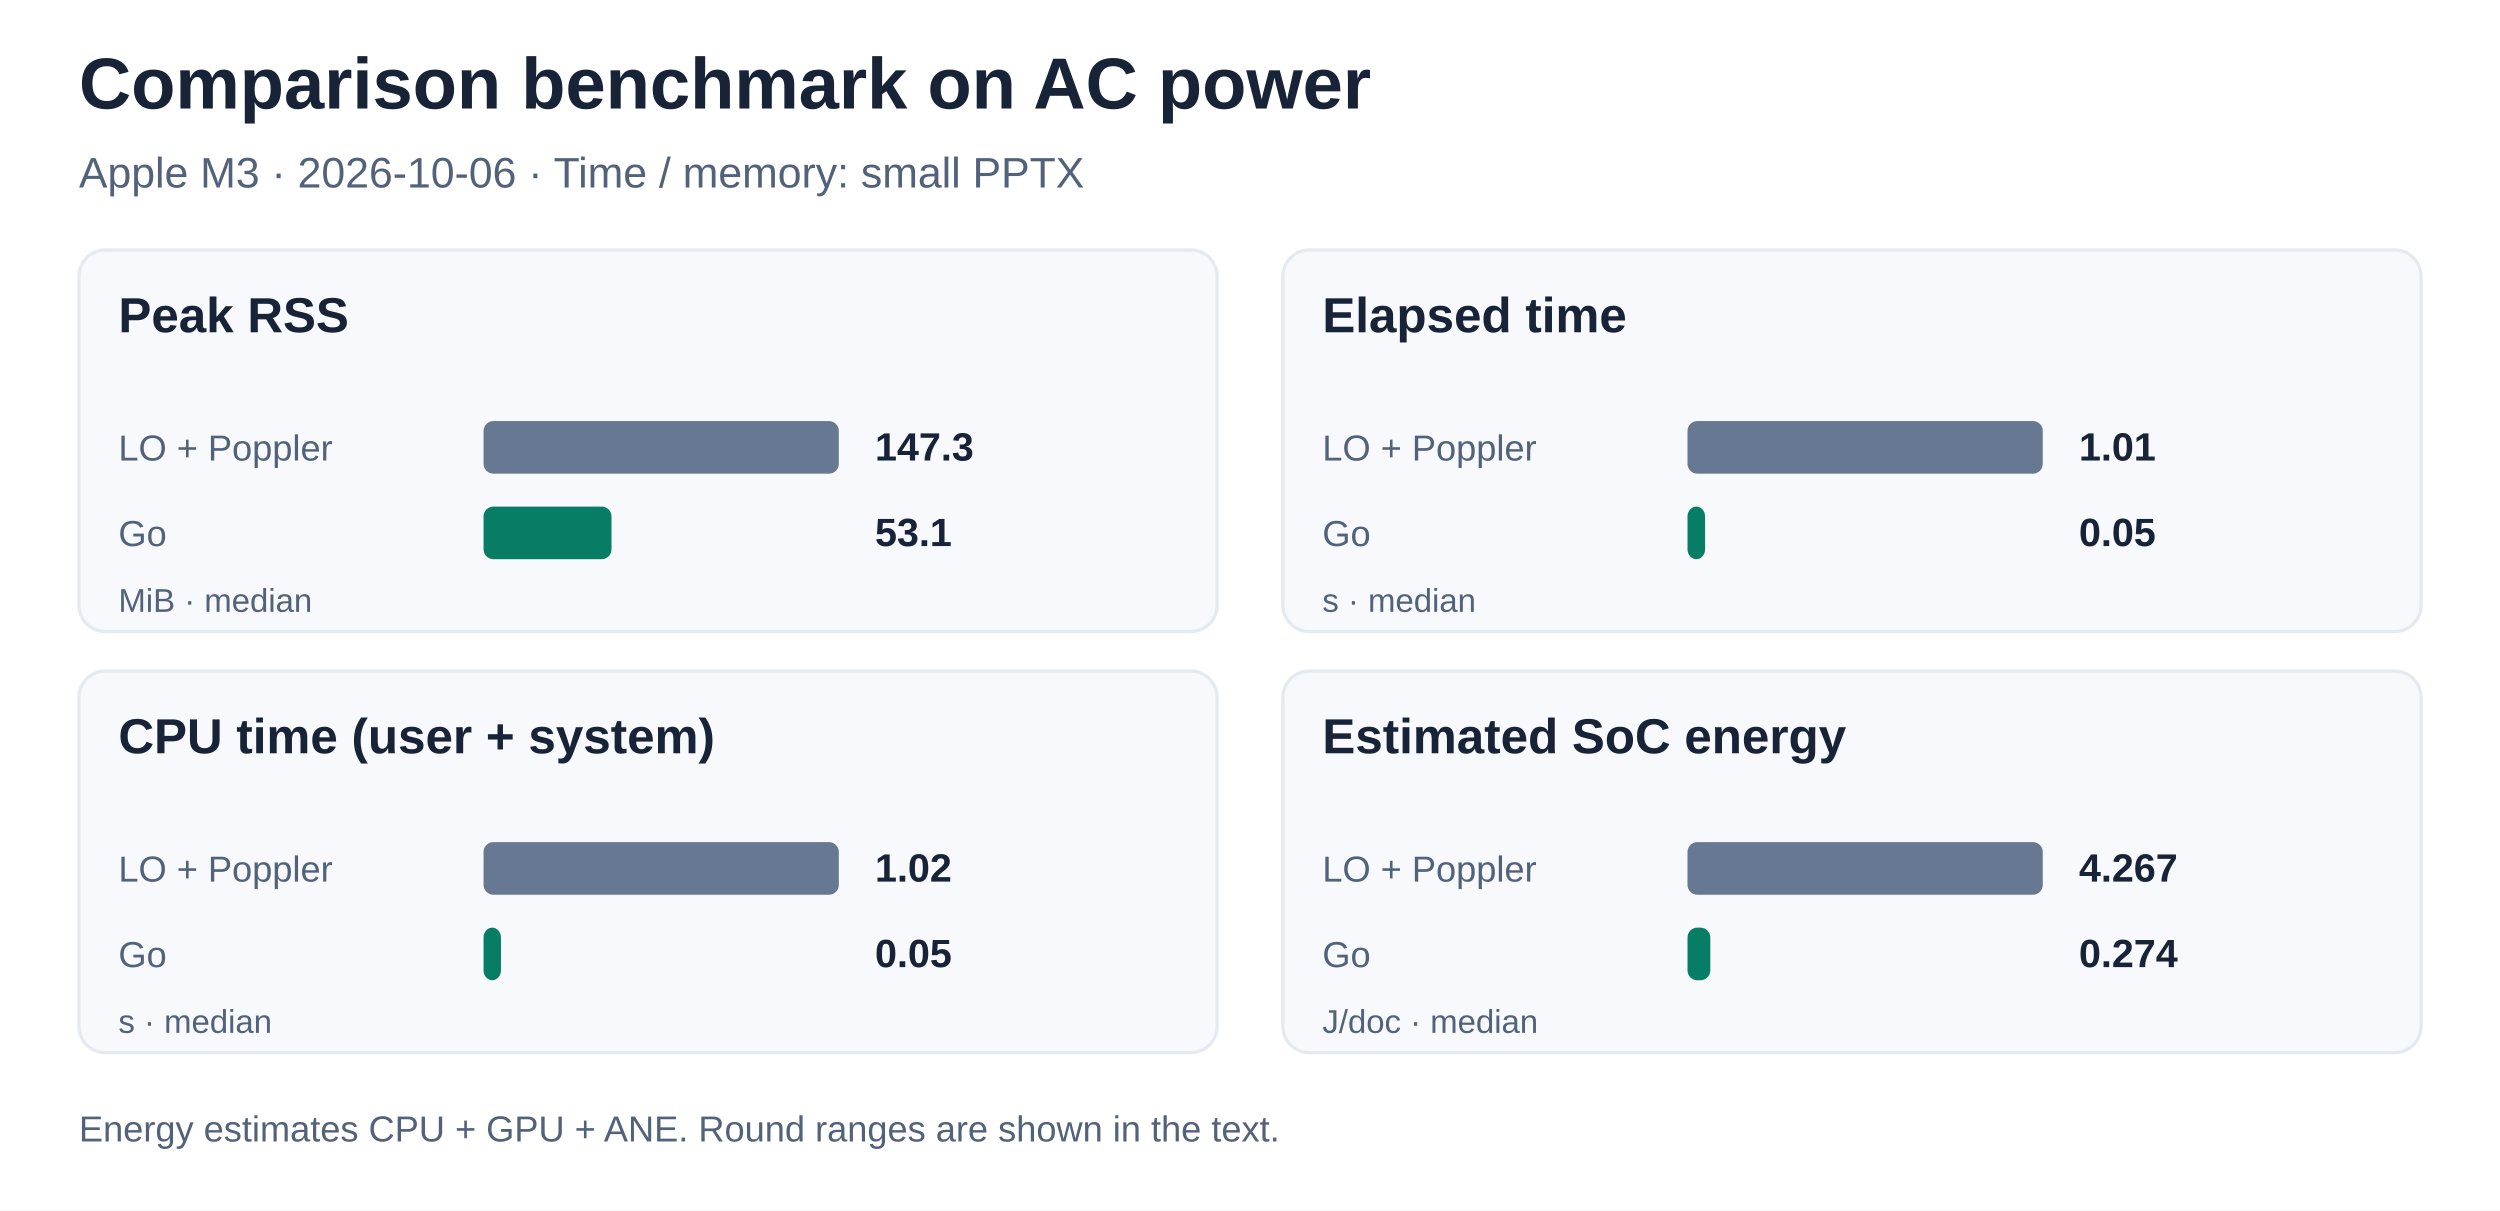
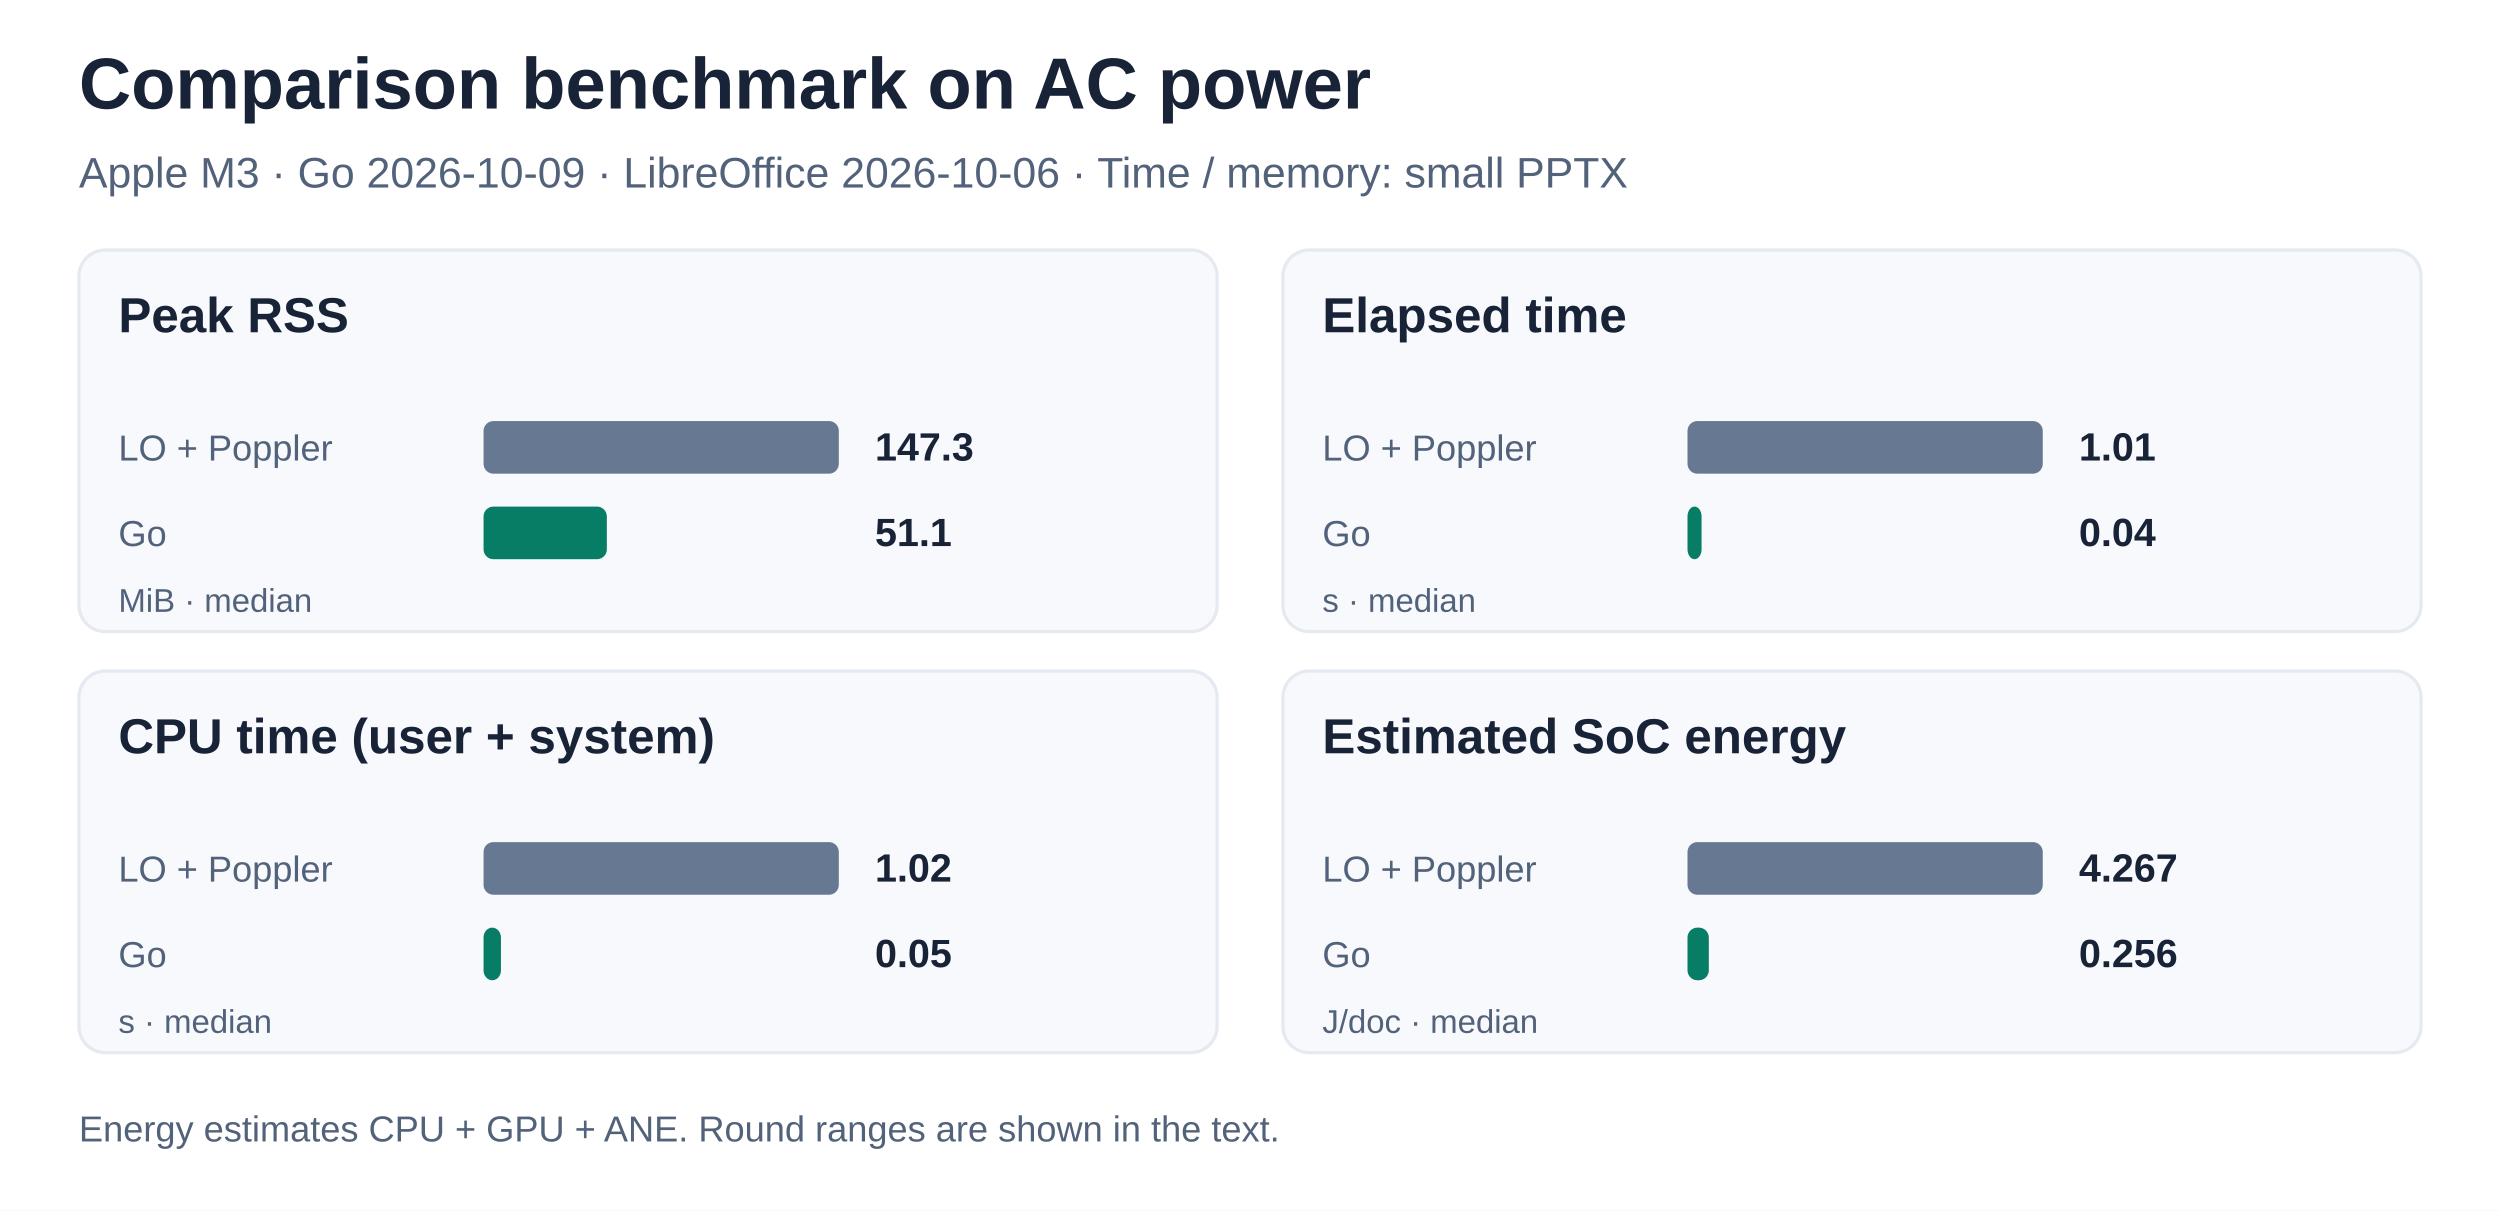
<svg xmlns="http://www.w3.org/2000/svg" width="760" height="368" viewBox="0 0 760 368" role="img" aria-labelledby="title description">
  <rect width="760" height="368" fill="#fff" />
  <g font-family="-apple-system, BlinkMacSystemFont, Arial, sans-serif">
    <text x="24" y="33" font-size="22" font-weight="700" fill="#182337">Comparison benchmark on AC power</text>
-     <text x="24" y="57" font-size="13" font-weight="400" fill="#52627a">Apple M3 · 2026-10-06 · Time / memory: small PPTX</text>
+     <text x="24" y="57" font-size="13" font-weight="400" fill="#52627a">Apple M3 · Go 2026-10-09 · LibreOffice 2026-10-06 · Time / memory: small PPTX</text>
    <rect x="24" y="76" width="346" height="116" rx="8" fill="#f7f9fc" stroke="#e5eaf0" />
    <text x="36" y="101" font-size="15" font-weight="700" fill="#182337">Peak RSS</text>
    <text x="36" y="140" font-size="11" font-weight="400" fill="#52627a">LO + Poppler</text>
    <rect x="147" y="128" width="108.00" height="16" rx="3" fill="#667892" />
    <text x="266" y="140" font-size="12" font-weight="600" fill="#182337">147.3</text>
    <text x="36" y="166" font-size="11" font-weight="400" fill="#52627a">Go</text>
-     <rect x="147" y="154" width="38.90" height="16" rx="3" fill="#087d66" />
-     <text x="266" y="166" font-size="12" font-weight="600" fill="#182337">53.1</text>
+     <rect x="147" y="154" width="37.48" height="16" rx="3" fill="#087d66" />
+     <text x="266" y="166" font-size="12" font-weight="600" fill="#182337">51.1</text>
    <text x="36" y="186" font-size="10" font-weight="400" fill="#52627a">MiB · median</text>
    <rect x="390" y="76" width="346" height="116" rx="8" fill="#f7f9fc" stroke="#e5eaf0" />
    <text x="402" y="101" font-size="15" font-weight="700" fill="#182337">Elapsed time</text>
    <text x="402" y="140" font-size="11" font-weight="400" fill="#52627a">LO + Poppler</text>
    <rect x="513" y="128" width="108.00" height="16" rx="3" fill="#667892" />
    <text x="632" y="140" font-size="12" font-weight="600" fill="#182337">1.01</text>
    <text x="402" y="166" font-size="11" font-weight="400" fill="#52627a">Go</text>
-     <rect x="513" y="154" width="5.35" height="16" rx="3" fill="#087d66" />
-     <text x="632" y="166" font-size="12" font-weight="600" fill="#182337">0.05</text>
+     <rect x="513" y="154" width="4.28" height="16" rx="3" fill="#087d66" />
+     <text x="632" y="166" font-size="12" font-weight="600" fill="#182337">0.04</text>
    <text x="402" y="186" font-size="10" font-weight="400" fill="#52627a">s · median</text>
    <rect x="24" y="204" width="346" height="116" rx="8" fill="#f7f9fc" stroke="#e5eaf0" />
    <text x="36" y="229" font-size="15" font-weight="700" fill="#182337">CPU time (user + system)</text>
    <text x="36" y="268" font-size="11" font-weight="400" fill="#52627a">LO + Poppler</text>
    <rect x="147" y="256" width="108.00" height="16" rx="3" fill="#667892" />
    <text x="266" y="268" font-size="12" font-weight="600" fill="#182337">1.02</text>
    <text x="36" y="294" font-size="11" font-weight="400" fill="#52627a">Go</text>
    <rect x="147" y="282" width="5.29" height="16" rx="3" fill="#087d66" />
    <text x="266" y="294" font-size="12" font-weight="600" fill="#182337">0.05</text>
    <text x="36" y="314" font-size="10" font-weight="400" fill="#52627a">s · median</text>
    <rect x="390" y="204" width="346" height="116" rx="8" fill="#f7f9fc" stroke="#e5eaf0" />
    <text x="402" y="229" font-size="15" font-weight="700" fill="#182337">Estimated SoC energy</text>
    <text x="402" y="268" font-size="11" font-weight="400" fill="#52627a">LO + Poppler</text>
    <rect x="513" y="256" width="108.00" height="16" rx="3" fill="#667892" />
    <text x="632" y="268" font-size="12" font-weight="600" fill="#182337">4.267</text>
    <text x="402" y="294" font-size="11" font-weight="400" fill="#52627a">Go</text>
-     <rect x="513" y="282" width="6.93" height="16" rx="3" fill="#087d66" />
-     <text x="632" y="294" font-size="12" font-weight="600" fill="#182337">0.274</text>
+     <rect x="513" y="282" width="6.48" height="16" rx="3" fill="#087d66" />
+     <text x="632" y="294" font-size="12" font-weight="600" fill="#182337">0.256</text>
    <text x="402" y="314" font-size="10" font-weight="400" fill="#52627a">J/doc · median</text>
    <text x="24" y="347" font-size="11" font-weight="400" fill="#52627a">Energy estimates CPU + GPU + ANE. Round ranges are shown in the text.</text>
  </g>
</svg>
